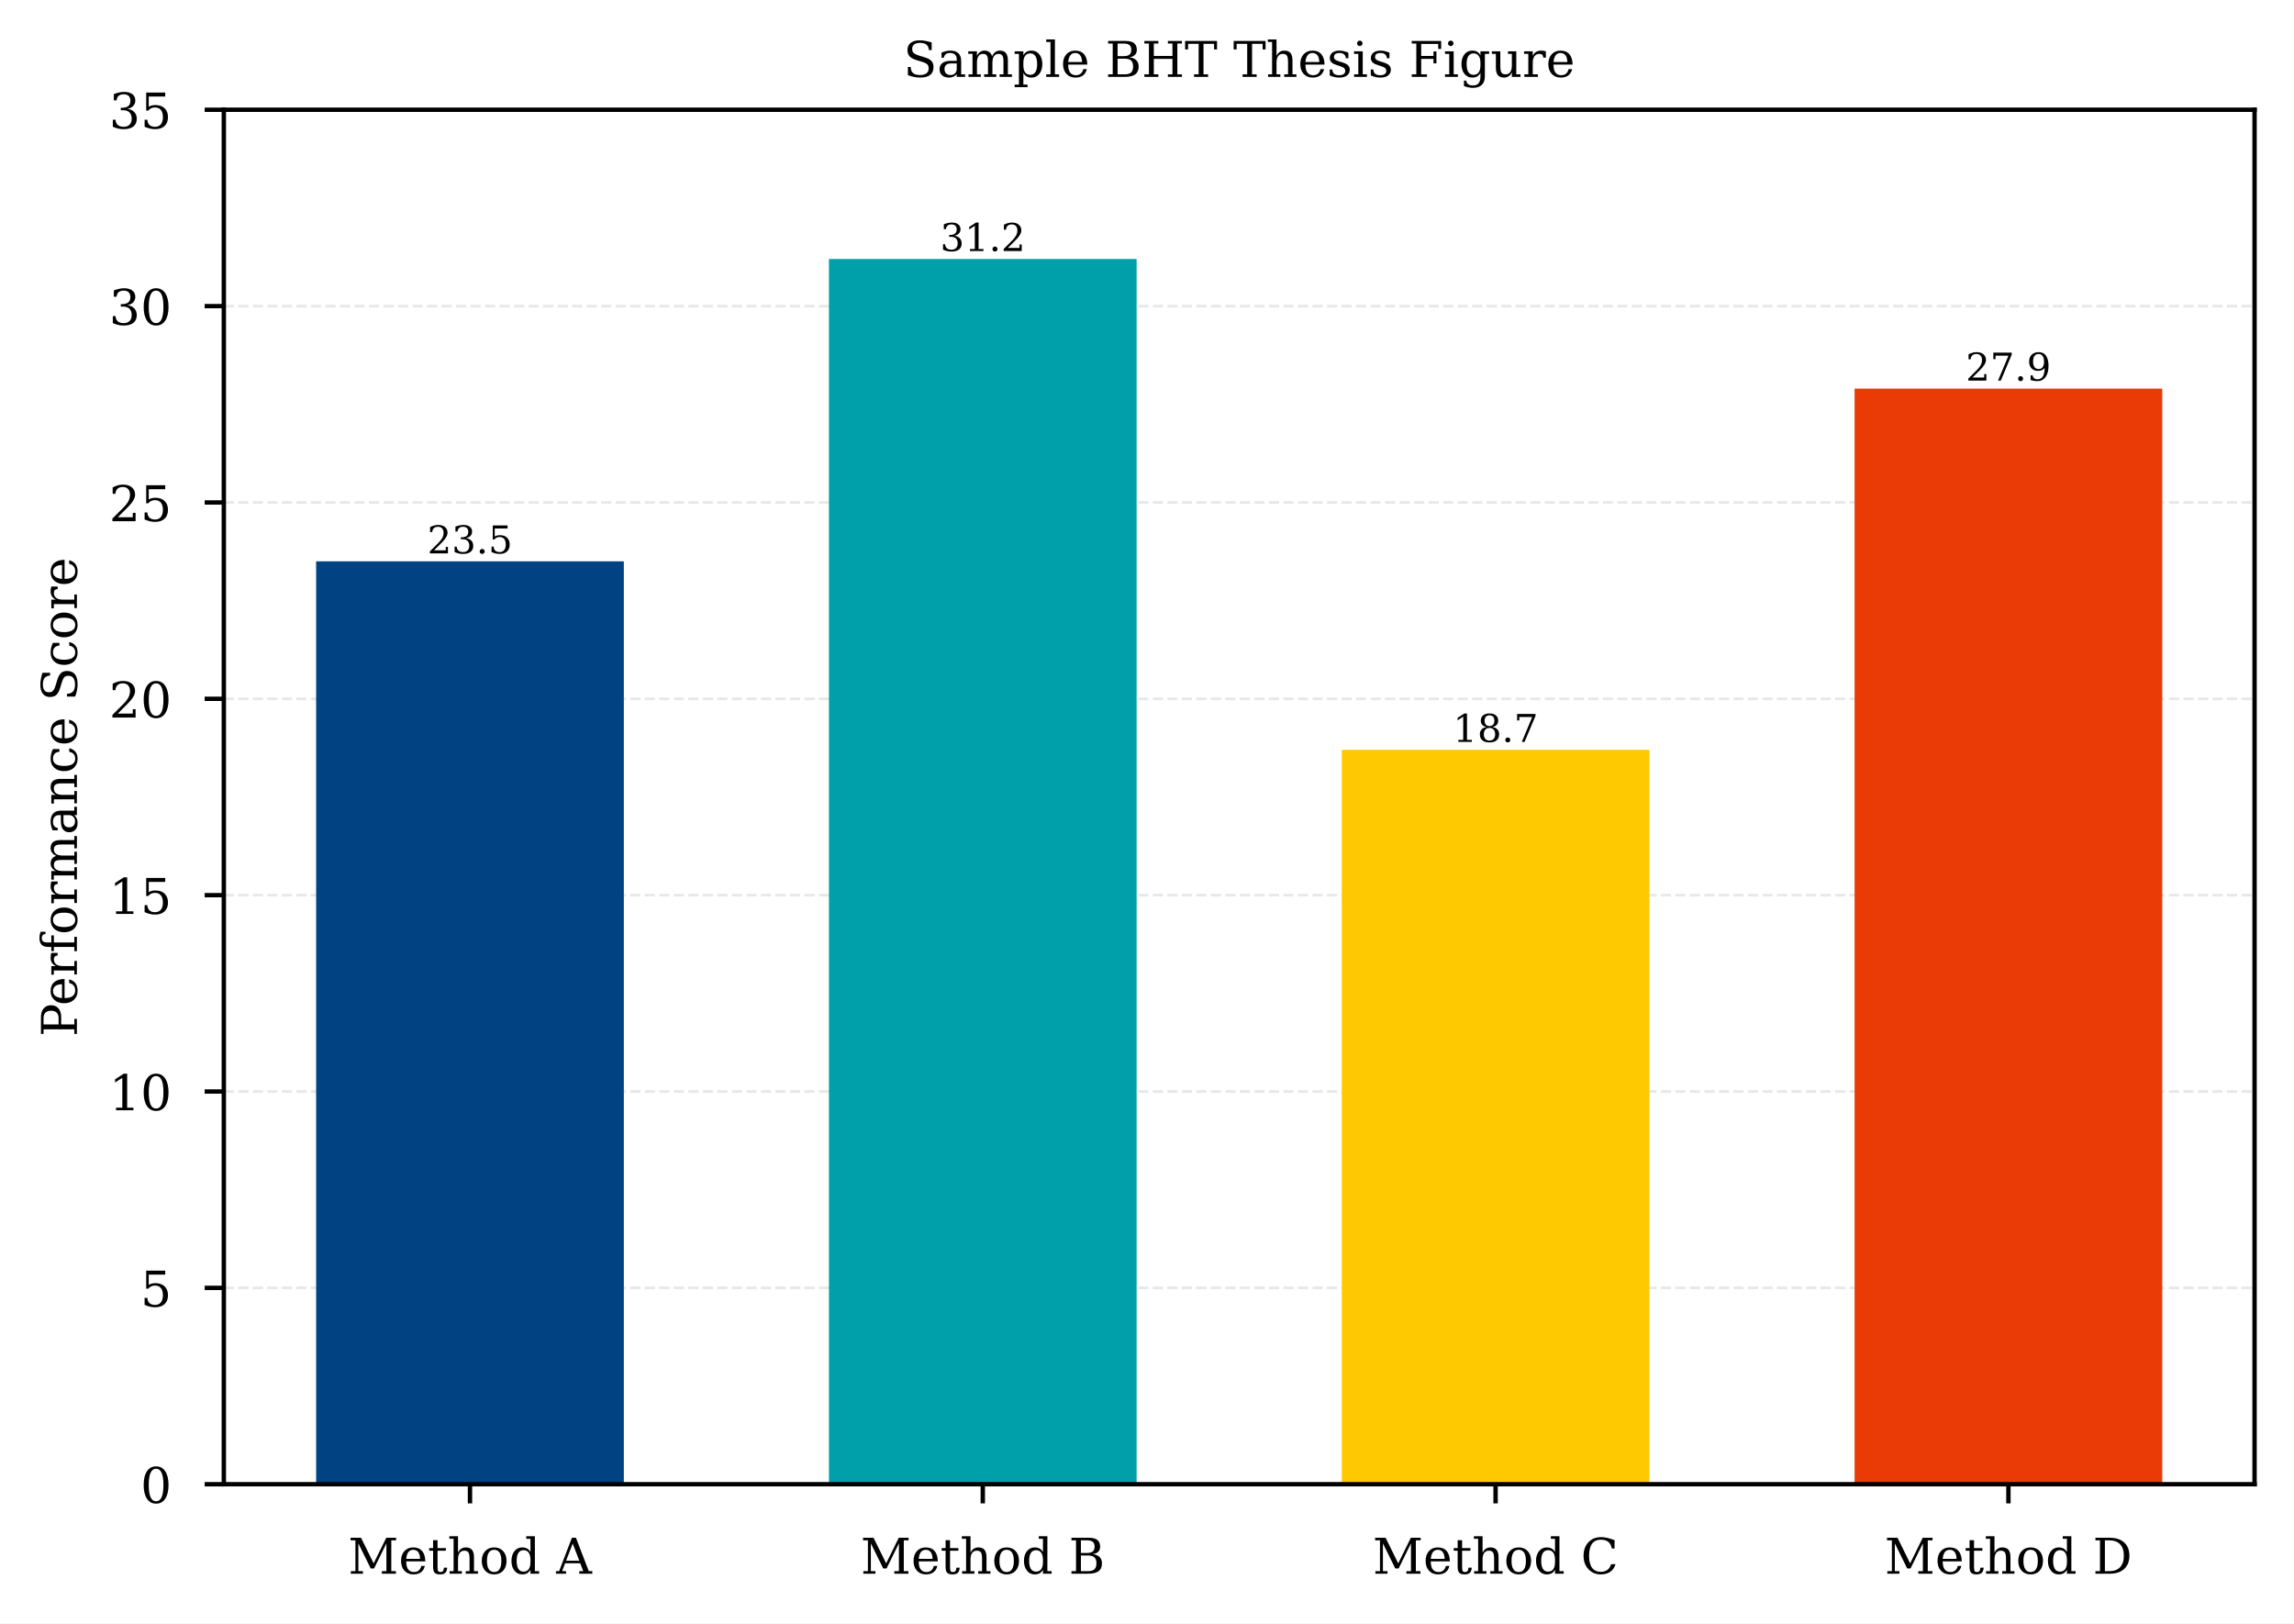
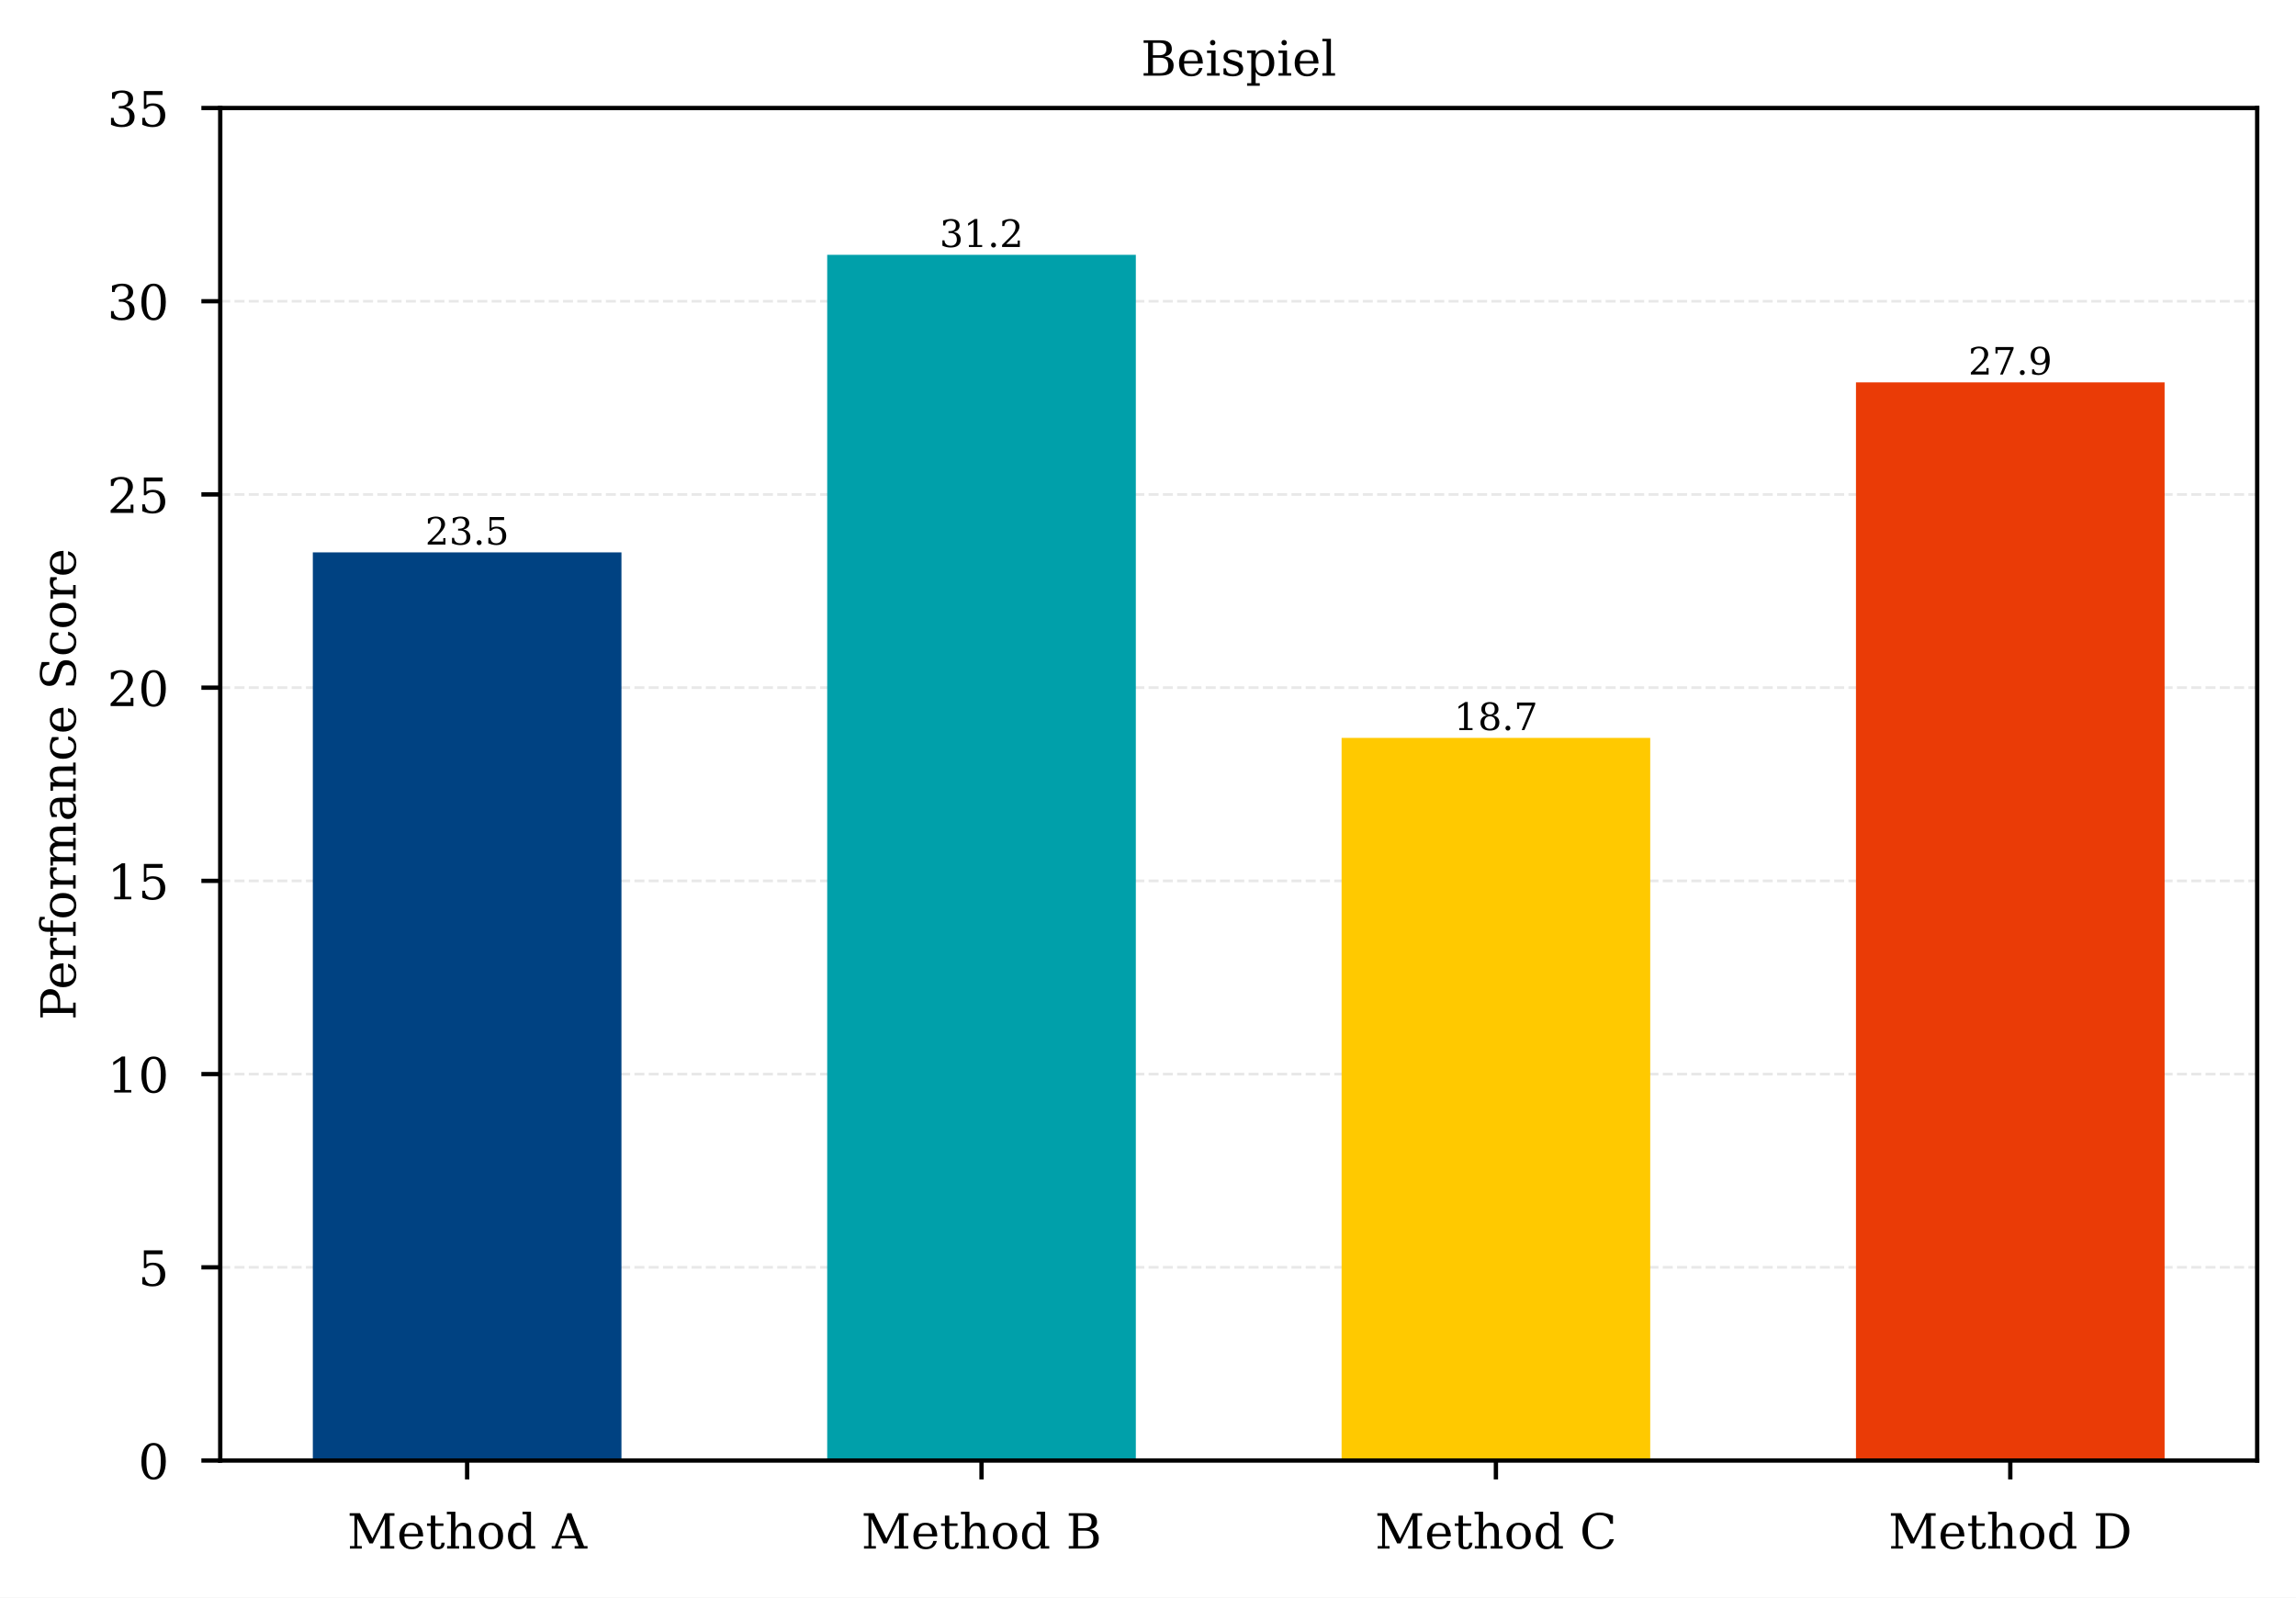
- <svg xmlns="http://www.w3.org/2000/svg" xmlns:xlink="http://www.w3.org/1999/xlink" width="418.8pt" height="296.4pt" viewBox="0 0 418.8 296.4" version="1.1">
+ <svg xmlns="http://www.w3.org/2000/svg" xmlns:xlink="http://www.w3.org/1999/xlink" width="426pt" height="296.4pt" viewBox="0 0 426 296.4" version="1.1">
  <defs>
    <style type="text/css">*{stroke-linejoin: round; stroke-linecap: butt}</style>
  </defs>
  <g id="figure_1">
    <g id="patch_1">
-       <path d="M 0 296.4  L 418.8 296.4  L 418.8 0  L 0 0  z " style="fill: #ffffff" />
+       <path d="M 0 296.4  L 426 296.4  L 426 0  L 0 0  z " style="fill: #ffffff" />
    </g>
    <g id="axes_1">
      <g id="patch_2">
-         <path d="M 40.863 270.989  L 411.6 270.989  L 411.6 20.039  L 40.863 20.039  z " style="fill: #ffffff" />
+         <path d="M 40.863 270.989  L 418.8 270.989  L 418.8 20.039  L 40.863 20.039  z " style="fill: #ffffff" />
      </g>
      <g id="matplotlib.axis_1">
        <g id="xtick_1">
          <g id="line2d_1">
            <defs>
-               <path id="mef5e7366e0" d="M 0 0  L 0 3.5  " style="stroke: #000000; stroke-width: 0.8" />
+               <path id="m18c6b03099" d="M 0 0  L 0 3.5  " style="stroke: #000000; stroke-width: 0.8" />
            </defs>
            <g>
-               <use xlink:href="#mef5e7366e0" x="85.801" y="270.989" style="stroke: #000000; stroke-width: 0.8" />
+               <use xlink:href="#m18c6b03099" x="86.673" y="270.989" style="stroke: #000000; stroke-width: 0.8" />
            </g>
          </g>
          <g id="text_1">
-             <g transform="translate(63.55302 287.3278) scale(0.09 -0.09)">
+             <g transform="translate(64.42574 287.3278) scale(0.09 -0.09)">
              <defs>
                <path id="DejaVuSerif-4d" d="M 353 0  L 353 331  L 947 331  L 947 4331  L 319 4331  L 319 4666  L 1678 4666  L 3316 1344  L 4953 4666  L 6228 4666  L 6228 4331  L 5606 4331  L 5606 331  L 6203 331  L 6203 0  L 4378 0  L 4378 331  L 4972 331  L 4972 3938  L 3372 684  L 2931 684  L 1331 3938  L 1331 331  L 1925 331  L 1925 0  L 353 0  z " transform="scale(0.015625)" />
                <path id="DejaVuSerif-65" d="M 3469 1600  L 991 1600  L 991 1575  Q 991 903 1244 561  Q 1497 219 1991 219  Q 2369 219 2611 417  Q 2853 616 2950 1006  L 3413 1006  Q 3275 459 2904 184  Q 2534 -91 1931 -91  Q 1203 -91 761 389  Q 319 869 319 1663  Q 319 2450 753 2931  Q 1188 3413 1894 3413  Q 2647 3413 3050 2948  Q 3453 2484 3469 1600  z M 2791 1931  Q 2772 2513 2545 2808  Q 2319 3103 1894 3103  Q 1497 3103 1269 2806  Q 1041 2509 991 1931  L 2791 1931  z " transform="scale(0.015625)" />
                <path id="DejaVuSerif-74" d="M 691 2988  L 184 2988  L 184 3322  L 691 3322  L 691 4353  L 1269 4353  L 1269 3322  L 2350 3322  L 2350 2988  L 1269 2988  L 1269 878  Q 1269 456 1350 337  Q 1431 219 1650 219  Q 1875 219 1978 351  Q 2081 484 2088 781  L 2522 781  Q 2497 328 2275 118  Q 2053 -91 1600 -91  Q 1103 -91 897 129  Q 691 350 691 878  L 691 2988  z " transform="scale(0.015625)" />
                <path id="DejaVuSerif-68" d="M 263 0  L 263 331  L 781 331  L 781 4531  L 231 4531  L 231 4863  L 1356 4863  L 1356 2731  Q 1516 3069 1770 3241  Q 2025 3413 2363 3413  Q 2913 3413 3172 3097  Q 3431 2781 3431 2113  L 3431 331  L 3944 331  L 3944 0  L 2356 0  L 2356 331  L 2853 331  L 2853 1931  Q 2853 2541 2704 2764  Q 2556 2988 2175 2988  Q 1775 2988 1565 2697  Q 1356 2406 1356 1850  L 1356 331  L 1856 331  L 1856 0  L 263 0  z " transform="scale(0.015625)" />
                <path id="DejaVuSerif-6f" d="M 1925 219  Q 2388 219 2623 584  Q 2859 950 2859 1663  Q 2859 2375 2623 2739  Q 2388 3103 1925 3103  Q 1463 3103 1227 2739  Q 991 2375 991 1663  Q 991 950 1228 584  Q 1466 219 1925 219  z M 1925 -91  Q 1200 -91 759 389  Q 319 869 319 1663  Q 319 2456 758 2934  Q 1197 3413 1925 3413  Q 2653 3413 3092 2934  Q 3531 2456 3531 1663  Q 3531 869 3092 389  Q 2653 -91 1925 -91  z " transform="scale(0.015625)" />
                <path id="DejaVuSerif-64" d="M 3359 331  L 3909 331  L 3909 0  L 2784 0  L 2784 519  Q 2616 206 2355 57  Q 2094 -91 1709 -91  Q 1097 -91 708 395  Q 319 881 319 1663  Q 319 2444 706 2928  Q 1094 3413 1709 3413  Q 2094 3413 2355 3264  Q 2616 3116 2784 2803  L 2784 4531  L 2241 4531  L 2241 4863  L 3359 4863  L 3359 331  z M 2784 1497  L 2784 1825  Q 2784 2422 2554 2737  Q 2325 3053 1888 3053  Q 1444 3053 1217 2703  Q 991 2353 991 1663  Q 991 975 1217 622  Q 1444 269 1888 269  Q 2325 269 2554 583  Q 2784 897 2784 1497  z " transform="scale(0.015625)" />
                <path id="DejaVuSerif-20" transform="scale(0.015625)" />
                <path id="DejaVuSerif-41" d="M 1281 1691  L 2994 1691  L 2138 3909  L 1281 1691  z M -38 0  L -38 331  L 372 331  L 2034 4666  L 2559 4666  L 4225 331  L 4684 331  L 4684 0  L 2988 0  L 2988 331  L 3506 331  L 3116 1356  L 1153 1356  L 763 331  L 1275 331  L 1275 0  L -38 0  z " transform="scale(0.015625)" />
              </defs>
              <use xlink:href="#DejaVuSerif-4d" />
              <use xlink:href="#DejaVuSerif-65" transform="translate(102.3926 0)" />
              <use xlink:href="#DejaVuSerif-74" transform="translate(161.5723 0)" />
              <use xlink:href="#DejaVuSerif-68" transform="translate(201.7578 0)" />
              <use xlink:href="#DejaVuSerif-6f" transform="translate(266.1621 0)" />
              <use xlink:href="#DejaVuSerif-64" transform="translate(326.3672 0)" />
              <use xlink:href="#DejaVuSerif-20" transform="translate(390.3809 0)" />
              <use xlink:href="#DejaVuSerif-41" transform="translate(422.168 0)" />
            </g>
          </g>
        </g>
        <g id="xtick_2">
          <g id="line2d_2">
            <g>
-               <use xlink:href="#mef5e7366e0" x="179.421" y="270.989" style="stroke: #000000; stroke-width: 0.8" />
+               <use xlink:href="#m18c6b03099" x="182.112" y="270.989" style="stroke: #000000; stroke-width: 0.8" />
            </g>
          </g>
          <g id="text_2">
-             <g transform="translate(157.1164 287.3278) scale(0.09 -0.09)">
+             <g transform="translate(159.8074 287.3278) scale(0.09 -0.09)">
              <defs>
                <path id="DejaVuSerif-42" d="M 1581 331  L 2516 331  Q 3078 331 3337 575  Q 3597 819 3597 1350  Q 3597 1878 3339 2120  Q 3081 2363 2516 2363  L 1581 2363  L 1581 331  z M 1581 2694  L 2375 2694  Q 2888 2694 3123 2891  Q 3359 3088 3359 3513  Q 3359 3941 3123 4136  Q 2888 4331 2375 4331  L 1581 4331  L 1581 2694  z M 353 0  L 353 331  L 947 331  L 947 4331  L 353 4331  L 353 4666  L 2656 4666  Q 3363 4666 3720 4377  Q 4078 4088 4078 3513  Q 4078 3097 3829 2850  Q 3581 2603 3103 2547  Q 3697 2472 4005 2167  Q 4313 1863 4313 1350  Q 4313 656 3875 328  Q 3438 0 2509 0  L 353 0  z " transform="scale(0.015625)" />
              </defs>
              <use xlink:href="#DejaVuSerif-4d" />
              <use xlink:href="#DejaVuSerif-65" transform="translate(102.3926 0)" />
              <use xlink:href="#DejaVuSerif-74" transform="translate(161.5723 0)" />
              <use xlink:href="#DejaVuSerif-68" transform="translate(201.7578 0)" />
              <use xlink:href="#DejaVuSerif-6f" transform="translate(266.1621 0)" />
              <use xlink:href="#DejaVuSerif-64" transform="translate(326.3672 0)" />
              <use xlink:href="#DejaVuSerif-20" transform="translate(390.3809 0)" />
              <use xlink:href="#DejaVuSerif-42" transform="translate(422.168 0)" />
            </g>
          </g>
        </g>
        <g id="xtick_3">
          <g id="line2d_3">
            <g>
-               <use xlink:href="#mef5e7366e0" x="273.041" y="270.989" style="stroke: #000000; stroke-width: 0.8" />
+               <use xlink:href="#m18c6b03099" x="277.55" y="270.989" style="stroke: #000000; stroke-width: 0.8" />
            </g>
          </g>
          <g id="text_3">
-             <g transform="translate(250.6004 287.3278) scale(0.09 -0.09)">
+             <g transform="translate(255.1095 287.3278) scale(0.09 -0.09)">
              <defs>
                <path id="DejaVuSerif-43" d="M 4513 1234  Q 4306 581 3820 245  Q 3334 -91 2591 -91  Q 2134 -91 1743 65  Q 1353 222 1050 525  Q 700 875 529 1320  Q 359 1766 359 2328  Q 359 3416 987 4083  Q 1616 4750 2644 4750  Q 3025 4750 3456 4650  Q 3888 4550 4384 4347  L 4384 3272  L 4031 3272  Q 3916 3859 3567 4137  Q 3219 4416 2591 4416  Q 1844 4416 1459 3886  Q 1075 3356 1075 2328  Q 1075 1303 1459 773  Q 1844 244 2591 244  Q 3113 244 3450 492  Q 3788 741 3938 1234  L 4513 1234  z " transform="scale(0.015625)" />
              </defs>
              <use xlink:href="#DejaVuSerif-4d" />
              <use xlink:href="#DejaVuSerif-65" transform="translate(102.3926 0)" />
              <use xlink:href="#DejaVuSerif-74" transform="translate(161.5723 0)" />
              <use xlink:href="#DejaVuSerif-68" transform="translate(201.7578 0)" />
              <use xlink:href="#DejaVuSerif-6f" transform="translate(266.1621 0)" />
              <use xlink:href="#DejaVuSerif-64" transform="translate(326.3672 0)" />
              <use xlink:href="#DejaVuSerif-20" transform="translate(390.3809 0)" />
              <use xlink:href="#DejaVuSerif-43" transform="translate(422.168 0)" />
            </g>
          </g>
        </g>
        <g id="xtick_4">
          <g id="line2d_4">
            <g>
-               <use xlink:href="#mef5e7366e0" x="366.662" y="270.989" style="stroke: #000000; stroke-width: 0.8" />
+               <use xlink:href="#m18c6b03099" x="372.989" y="270.989" style="stroke: #000000; stroke-width: 0.8" />
            </g>
          </g>
          <g id="text_4">
-             <g transform="translate(344.0563 287.3278) scale(0.09 -0.09)">
+             <g transform="translate(350.3835 287.3278) scale(0.09 -0.09)">
              <defs>
                <path id="DejaVuSerif-44" d="M 1581 331  L 2163 331  Q 3072 331 3558 850  Q 4044 1369 4044 2338  Q 4044 3306 3559 3818  Q 3075 4331 2163 4331  L 1581 4331  L 1581 331  z M 353 0  L 353 331  L 947 331  L 947 4331  L 353 4331  L 353 4666  L 2209 4666  Q 3416 4666 4089 4050  Q 4763 3434 4763 2338  Q 4763 1238 4088 619  Q 3413 0 2209 0  L 353 0  z " transform="scale(0.015625)" />
              </defs>
              <use xlink:href="#DejaVuSerif-4d" />
              <use xlink:href="#DejaVuSerif-65" transform="translate(102.3926 0)" />
              <use xlink:href="#DejaVuSerif-74" transform="translate(161.5723 0)" />
              <use xlink:href="#DejaVuSerif-68" transform="translate(201.7578 0)" />
              <use xlink:href="#DejaVuSerif-6f" transform="translate(266.1621 0)" />
              <use xlink:href="#DejaVuSerif-64" transform="translate(326.3672 0)" />
              <use xlink:href="#DejaVuSerif-20" transform="translate(390.3809 0)" />
              <use xlink:href="#DejaVuSerif-44" transform="translate(422.168 0)" />
            </g>
          </g>
        </g>
      </g>
      <g id="matplotlib.axis_2">
        <g id="ytick_1">
          <g id="line2d_5">
-             <path d="M 40.863 270.989  L 411.6 270.989  " clip-path="url(#p78051f8b49)" style="fill: none; stroke-dasharray: 1.85,0.8; stroke-dashoffset: 0; stroke: #b0b0b0; stroke-opacity: 0.3; stroke-width: 0.5" />
+             <path d="M 40.863 270.989  L 418.8 270.989  " clip-path="url(#p928ef69775)" style="fill: none; stroke-dasharray: 1.85,0.8; stroke-dashoffset: 0; stroke: #b0b0b0; stroke-opacity: 0.3; stroke-width: 0.5" />
          </g>
          <g id="line2d_6">
            <defs>
-               <path id="m7b3b046b04" d="M 0 0  L -3.5 0  " style="stroke: #000000; stroke-width: 0.8" />
+               <path id="m326a66eedf" d="M 0 0  L -3.5 0  " style="stroke: #000000; stroke-width: 0.8" />
            </defs>
            <g>
-               <use xlink:href="#m7b3b046b04" x="40.863" y="270.989" style="stroke: #000000; stroke-width: 0.8" />
+               <use xlink:href="#m326a66eedf" x="40.863" y="270.989" style="stroke: #000000; stroke-width: 0.8" />
            </g>
          </g>
          <g id="text_5">
            <g transform="translate(25.63656 274.4085) scale(0.09 -0.09)">
              <defs>
                <path id="DejaVuSerif-30" d="M 2034 219  Q 2513 219 2750 744  Q 2988 1269 2988 2328  Q 2988 3391 2750 3916  Q 2513 4441 2034 4441  Q 1556 4441 1318 3916  Q 1081 3391 1081 2328  Q 1081 1269 1318 744  Q 1556 219 2034 219  z M 2034 -91  Q 1275 -91 848 546  Q 422 1184 422 2328  Q 422 3475 848 4112  Q 1275 4750 2034 4750  Q 2797 4750 3222 4112  Q 3647 3475 3647 2328  Q 3647 1184 3222 546  Q 2797 -91 2034 -91  z " transform="scale(0.015625)" />
              </defs>
              <use xlink:href="#DejaVuSerif-30" />
            </g>
          </g>
        </g>
        <g id="ytick_2">
          <g id="line2d_7">
-             <path d="M 40.863 235.139  L 411.6 235.139  " clip-path="url(#p78051f8b49)" style="fill: none; stroke-dasharray: 1.85,0.8; stroke-dashoffset: 0; stroke: #b0b0b0; stroke-opacity: 0.3; stroke-width: 0.5" />
+             <path d="M 40.863 235.139  L 418.8 235.139  " clip-path="url(#p928ef69775)" style="fill: none; stroke-dasharray: 1.85,0.8; stroke-dashoffset: 0; stroke: #b0b0b0; stroke-opacity: 0.3; stroke-width: 0.5" />
          </g>
          <g id="line2d_8">
            <g>
-               <use xlink:href="#m7b3b046b04" x="40.863" y="235.139" style="stroke: #000000; stroke-width: 0.8" />
+               <use xlink:href="#m326a66eedf" x="40.863" y="235.139" style="stroke: #000000; stroke-width: 0.8" />
            </g>
          </g>
          <g id="text_6">
            <g transform="translate(25.63656 238.5584) scale(0.09 -0.09)">
              <defs>
                <path id="DejaVuSerif-35" d="M 3219 4666  L 3219 4153  L 1081 4153  L 1081 2816  Q 1244 2928 1461 2984  Q 1678 3041 1947 3041  Q 2703 3041 3140 2622  Q 3578 2203 3578 1478  Q 3578 738 3136 323  Q 2694 -91 1894 -91  Q 1572 -91 1234 -12  Q 897 66 544 225  L 544 1131  L 897 1131  Q 925 688 1179 453  Q 1434 219 1894 219  Q 2388 219 2653 544  Q 2919 869 2919 1478  Q 2919 2084 2655 2407  Q 2391 2731 1894 2731  Q 1613 2731 1398 2631  Q 1184 2531 1019 2322  L 750 2322  L 750 4666  L 3219 4666  z " transform="scale(0.015625)" />
              </defs>
              <use xlink:href="#DejaVuSerif-35" />
            </g>
          </g>
        </g>
        <g id="ytick_3">
          <g id="line2d_9">
-             <path d="M 40.863 199.289  L 411.6 199.289  " clip-path="url(#p78051f8b49)" style="fill: none; stroke-dasharray: 1.85,0.8; stroke-dashoffset: 0; stroke: #b0b0b0; stroke-opacity: 0.3; stroke-width: 0.5" />
+             <path d="M 40.863 199.289  L 418.8 199.289  " clip-path="url(#p928ef69775)" style="fill: none; stroke-dasharray: 1.85,0.8; stroke-dashoffset: 0; stroke: #b0b0b0; stroke-opacity: 0.3; stroke-width: 0.5" />
          </g>
          <g id="line2d_10">
            <g>
-               <use xlink:href="#m7b3b046b04" x="40.863" y="199.289" style="stroke: #000000; stroke-width: 0.8" />
+               <use xlink:href="#m326a66eedf" x="40.863" y="199.289" style="stroke: #000000; stroke-width: 0.8" />
            </g>
          </g>
          <g id="text_7">
            <g transform="translate(19.91031 202.7083) scale(0.09 -0.09)">
              <defs>
                <path id="DejaVuSerif-31" d="M 909 0  L 909 331  L 1722 331  L 1722 4213  L 781 3603  L 781 4013  L 1919 4750  L 2350 4750  L 2350 331  L 3163 331  L 3163 0  L 909 0  z " transform="scale(0.015625)" />
              </defs>
              <use xlink:href="#DejaVuSerif-31" />
              <use xlink:href="#DejaVuSerif-30" transform="translate(63.62305 0)" />
            </g>
          </g>
        </g>
        <g id="ytick_4">
          <g id="line2d_11">
-             <path d="M 40.863 163.439  L 411.6 163.439  " clip-path="url(#p78051f8b49)" style="fill: none; stroke-dasharray: 1.85,0.8; stroke-dashoffset: 0; stroke: #b0b0b0; stroke-opacity: 0.3; stroke-width: 0.5" />
+             <path d="M 40.863 163.439  L 418.8 163.439  " clip-path="url(#p928ef69775)" style="fill: none; stroke-dasharray: 1.85,0.8; stroke-dashoffset: 0; stroke: #b0b0b0; stroke-opacity: 0.3; stroke-width: 0.5" />
          </g>
          <g id="line2d_12">
            <g>
-               <use xlink:href="#m7b3b046b04" x="40.863" y="163.439" style="stroke: #000000; stroke-width: 0.8" />
+               <use xlink:href="#m326a66eedf" x="40.863" y="163.439" style="stroke: #000000; stroke-width: 0.8" />
            </g>
          </g>
          <g id="text_8">
            <g transform="translate(19.91031 166.8582) scale(0.09 -0.09)">
              <use xlink:href="#DejaVuSerif-31" />
              <use xlink:href="#DejaVuSerif-35" transform="translate(63.62305 0)" />
            </g>
          </g>
        </g>
        <g id="ytick_5">
          <g id="line2d_13">
-             <path d="M 40.863 127.589  L 411.6 127.589  " clip-path="url(#p78051f8b49)" style="fill: none; stroke-dasharray: 1.85,0.8; stroke-dashoffset: 0; stroke: #b0b0b0; stroke-opacity: 0.3; stroke-width: 0.5" />
+             <path d="M 40.863 127.589  L 418.8 127.589  " clip-path="url(#p928ef69775)" style="fill: none; stroke-dasharray: 1.85,0.8; stroke-dashoffset: 0; stroke: #b0b0b0; stroke-opacity: 0.3; stroke-width: 0.5" />
          </g>
          <g id="line2d_14">
            <g>
-               <use xlink:href="#m7b3b046b04" x="40.863" y="127.589" style="stroke: #000000; stroke-width: 0.8" />
+               <use xlink:href="#m326a66eedf" x="40.863" y="127.589" style="stroke: #000000; stroke-width: 0.8" />
            </g>
          </g>
          <g id="text_9">
            <g transform="translate(19.91031 131.0082) scale(0.09 -0.09)">
              <defs>
                <path id="DejaVuSerif-32" d="M 819 3553  L 469 3553  L 469 4384  Q 803 4563 1142 4656  Q 1481 4750 1806 4750  Q 2534 4750 2956 4397  Q 3378 4044 3378 3438  Q 3378 2753 2422 1800  Q 2347 1728 2309 1691  L 1131 513  L 3078 513  L 3078 1088  L 3444 1088  L 3444 0  L 434 0  L 434 341  L 1850 1753  Q 2319 2222 2519 2614  Q 2719 3006 2719 3438  Q 2719 3909 2473 4175  Q 2228 4441 1797 4441  Q 1350 4441 1106 4219  Q 863 3997 819 3553  z " transform="scale(0.015625)" />
              </defs>
              <use xlink:href="#DejaVuSerif-32" />
              <use xlink:href="#DejaVuSerif-30" transform="translate(63.62305 0)" />
            </g>
          </g>
        </g>
        <g id="ytick_6">
          <g id="line2d_15">
-             <path d="M 40.863 91.739  L 411.6 91.739  " clip-path="url(#p78051f8b49)" style="fill: none; stroke-dasharray: 1.85,0.8; stroke-dashoffset: 0; stroke: #b0b0b0; stroke-opacity: 0.3; stroke-width: 0.5" />
+             <path d="M 40.863 91.739  L 418.8 91.739  " clip-path="url(#p928ef69775)" style="fill: none; stroke-dasharray: 1.85,0.8; stroke-dashoffset: 0; stroke: #b0b0b0; stroke-opacity: 0.3; stroke-width: 0.5" />
          </g>
          <g id="line2d_16">
            <g>
-               <use xlink:href="#m7b3b046b04" x="40.863" y="91.739" style="stroke: #000000; stroke-width: 0.8" />
+               <use xlink:href="#m326a66eedf" x="40.863" y="91.739" style="stroke: #000000; stroke-width: 0.8" />
            </g>
          </g>
          <g id="text_10">
            <g transform="translate(19.91031 95.15807) scale(0.09 -0.09)">
              <use xlink:href="#DejaVuSerif-32" />
              <use xlink:href="#DejaVuSerif-35" transform="translate(63.62305 0)" />
            </g>
          </g>
        </g>
        <g id="ytick_7">
          <g id="line2d_17">
-             <path d="M 40.863 55.889  L 411.6 55.889  " clip-path="url(#p78051f8b49)" style="fill: none; stroke-dasharray: 1.85,0.8; stroke-dashoffset: 0; stroke: #b0b0b0; stroke-opacity: 0.3; stroke-width: 0.5" />
+             <path d="M 40.863 55.889  L 418.8 55.889  " clip-path="url(#p928ef69775)" style="fill: none; stroke-dasharray: 1.85,0.8; stroke-dashoffset: 0; stroke: #b0b0b0; stroke-opacity: 0.3; stroke-width: 0.5" />
          </g>
          <g id="line2d_18">
            <g>
-               <use xlink:href="#m7b3b046b04" x="40.863" y="55.889" style="stroke: #000000; stroke-width: 0.8" />
+               <use xlink:href="#m326a66eedf" x="40.863" y="55.889" style="stroke: #000000; stroke-width: 0.8" />
            </g>
          </g>
          <g id="text_11">
            <g transform="translate(19.91031 59.30798) scale(0.09 -0.09)">
              <defs>
                <path id="DejaVuSerif-33" d="M 622 4469  Q 988 4606 1323 4678  Q 1659 4750 1953 4750  Q 2638 4750 3022 4454  Q 3406 4159 3406 3634  Q 3406 3213 3140 2930  Q 2875 2647 2388 2547  Q 2963 2466 3280 2130  Q 3597 1794 3597 1259  Q 3597 606 3158 257  Q 2719 -91 1894 -91  Q 1528 -91 1179 -12  Q 831 66 488 225  L 488 1131  L 838 1131  Q 869 681 1141 450  Q 1413 219 1906 219  Q 2384 219 2661 495  Q 2938 772 2938 1253  Q 2938 1803 2653 2086  Q 2369 2369 1819 2369  L 1522 2369  L 1522 2688  L 1678 2688  Q 2225 2688 2498 2914  Q 2772 3141 2772 3597  Q 2772 4006 2547 4223  Q 2322 4441 1900 4441  Q 1478 4441 1245 4241  Q 1013 4041 972 3647  L 622 3647  L 622 4469  z " transform="scale(0.015625)" />
              </defs>
              <use xlink:href="#DejaVuSerif-33" />
              <use xlink:href="#DejaVuSerif-30" transform="translate(63.62305 0)" />
            </g>
          </g>
        </g>
        <g id="ytick_8">
          <g id="line2d_19">
-             <path d="M 40.863 20.039  L 411.6 20.039  " clip-path="url(#p78051f8b49)" style="fill: none; stroke-dasharray: 1.85,0.8; stroke-dashoffset: 0; stroke: #b0b0b0; stroke-opacity: 0.3; stroke-width: 0.5" />
+             <path d="M 40.863 20.039  L 418.8 20.039  " clip-path="url(#p928ef69775)" style="fill: none; stroke-dasharray: 1.85,0.8; stroke-dashoffset: 0; stroke: #b0b0b0; stroke-opacity: 0.3; stroke-width: 0.5" />
          </g>
          <g id="line2d_20">
            <g>
-               <use xlink:href="#m7b3b046b04" x="40.863" y="20.039" style="stroke: #000000; stroke-width: 0.8" />
+               <use xlink:href="#m326a66eedf" x="40.863" y="20.039" style="stroke: #000000; stroke-width: 0.8" />
            </g>
          </g>
          <g id="text_12">
            <g transform="translate(19.91031 23.45789) scale(0.09 -0.09)">
              <use xlink:href="#DejaVuSerif-33" />
              <use xlink:href="#DejaVuSerif-35" transform="translate(63.62305 0)" />
            </g>
          </g>
        </g>
        <g id="text_13">
          <g transform="translate(14.03859 189.2673) rotate(-90) scale(0.09 -0.09)">
            <defs>
              <path id="DejaVuSerif-50" d="M 1581 2375  L 2406 2375  Q 2872 2375 3115 2626  Q 3359 2878 3359 3353  Q 3359 3831 3115 4081  Q 2872 4331 2406 4331  L 1581 4331  L 1581 2375  z M 353 0  L 353 331  L 947 331  L 947 4331  L 353 4331  L 353 4666  L 2559 4666  Q 3259 4666 3668 4311  Q 4078 3956 4078 3353  Q 4078 2753 3668 2397  Q 3259 2041 2559 2041  L 1581 2041  L 1581 331  L 2303 331  L 2303 0  L 353 0  z " transform="scale(0.015625)" />
              <path id="DejaVuSerif-72" d="M 3059 3328  L 3059 2497  L 2728 2497  Q 2713 2744 2591 2866  Q 2469 2988 2234 2988  Q 1809 2988 1582 2694  Q 1356 2400 1356 1850  L 1356 331  L 2022 331  L 2022 0  L 263 0  L 263 331  L 781 331  L 781 2994  L 231 2994  L 231 3322  L 1356 3322  L 1356 2731  Q 1525 3078 1790 3245  Q 2056 3413 2438 3413  Q 2578 3413 2733 3391  Q 2888 3369 3059 3328  z " transform="scale(0.015625)" />
              <path id="DejaVuSerif-66" d="M 2753 4078  L 2450 4078  Q 2447 4313 2317 4434  Q 2188 4556 1941 4556  Q 1619 4556 1487 4379  Q 1356 4203 1356 3750  L 1356 3322  L 2284 3322  L 2284 2988  L 1356 2988  L 1356 331  L 2094 331  L 2094 0  L 231 0  L 231 331  L 781 331  L 781 2988  L 231 2988  L 231 3322  L 781 3322  L 781 3738  Q 781 4294 1070 4578  Q 1359 4863 1919 4863  Q 2128 4863 2337 4825  Q 2547 4788 2753 4709  L 2753 4078  z " transform="scale(0.015625)" />
              <path id="DejaVuSerif-6d" d="M 3316 2675  Q 3481 3041 3739 3227  Q 3997 3413 4341 3413  Q 4863 3413 5119 3089  Q 5375 2766 5375 2113  L 5375 331  L 5894 331  L 5894 0  L 4300 0  L 4300 331  L 4800 331  L 4800 2047  Q 4800 2556 4650 2772  Q 4500 2988 4153 2988  Q 3769 2988 3567 2697  Q 3366 2406 3366 1850  L 3366 331  L 3866 331  L 3866 0  L 2291 0  L 2291 331  L 2791 331  L 2791 2069  Q 2791 2566 2641 2777  Q 2491 2988 2144 2988  Q 1759 2988 1557 2697  Q 1356 2406 1356 1850  L 1356 331  L 1856 331  L 1856 0  L 263 0  L 263 331  L 781 331  L 781 2994  L 231 2994  L 231 3322  L 1356 3322  L 1356 2731  Q 1516 3063 1762 3238  Q 2009 3413 2322 3413  Q 2709 3413 2968 3220  Q 3228 3028 3316 2675  z " transform="scale(0.015625)" />
              <path id="DejaVuSerif-61" d="M 2547 1044  L 2547 1747  L 1806 1747  Q 1378 1747 1168 1562  Q 959 1378 959 997  Q 959 650 1171 447  Q 1384 244 1747 244  Q 2106 244 2326 466  Q 2547 688 2547 1044  z M 3122 2075  L 3122 331  L 3634 331  L 3634 0  L 2547 0  L 2547 359  Q 2356 128 2106 18  Q 1856 -91 1522 -91  Q 969 -91 644 203  Q 319 497 319 997  Q 319 1513 691 1797  Q 1063 2081 1741 2081  L 2547 2081  L 2547 2309  Q 2547 2688 2317 2895  Q 2088 3103 1672 3103  Q 1328 3103 1125 2947  Q 922 2791 872 2484  L 575 2484  L 575 3156  Q 875 3284 1158 3348  Q 1441 3413 1709 3413  Q 2400 3413 2761 3070  Q 3122 2728 3122 2075  z " transform="scale(0.015625)" />
              <path id="DejaVuSerif-6e" d="M 263 0  L 263 331  L 781 331  L 781 2988  L 231 2988  L 231 3322  L 1356 3322  L 1356 2731  Q 1516 3069 1770 3241  Q 2025 3413 2363 3413  Q 2913 3413 3172 3097  Q 3431 2781 3431 2113  L 3431 331  L 3944 331  L 3944 0  L 2356 0  L 2356 331  L 2853 331  L 2853 1931  Q 2853 2541 2703 2767  Q 2553 2994 2175 2994  Q 1775 2994 1565 2701  Q 1356 2409 1356 1850  L 1356 331  L 1856 331  L 1856 0  L 263 0  z " transform="scale(0.015625)" />
              <path id="DejaVuSerif-63" d="M 3291 997  Q 3169 466 2822 187  Q 2475 -91 1925 -91  Q 1200 -91 759 389  Q 319 869 319 1663  Q 319 2459 759 2936  Q 1200 3413 1925 3413  Q 2241 3413 2553 3339  Q 2866 3266 3181 3116  L 3181 2266  L 2847 2266  Q 2781 2703 2561 2903  Q 2341 3103 1931 3103  Q 1466 3103 1228 2742  Q 991 2381 991 1663  Q 991 944 1227 581  Q 1463 219 1931 219  Q 2303 219 2525 412  Q 2747 606 2828 997  L 3291 997  z " transform="scale(0.015625)" />
              <path id="DejaVuSerif-53" d="M 594 225  L 594 1288  L 953 1284  Q 969 753 1261 498  Q 1553 244 2150 244  Q 2706 244 2998 464  Q 3291 684 3291 1106  Q 3291 1444 3114 1625  Q 2938 1806 2369 1978  L 1753 2163  Q 1084 2366 811 2669  Q 538 2972 538 3500  Q 538 4094 959 4422  Q 1381 4750 2144 4750  Q 2469 4750 2856 4679  Q 3244 4609 3681 4475  L 3681 3481  L 3328 3481  Q 3275 3975 2998 4195  Q 2722 4416 2156 4416  Q 1663 4416 1405 4214  Q 1147 4013 1147 3628  Q 1147 3294 1340 3103  Q 1534 2913 2163 2725  L 2741 2553  Q 3375 2363 3645 2067  Q 3916 1772 3916 1275  Q 3916 597 3481 253  Q 3047 -91 2188 -91  Q 1803 -91 1404 -12  Q 1006 66 594 225  z " transform="scale(0.015625)" />
            </defs>
            <use xlink:href="#DejaVuSerif-50" />
            <use xlink:href="#DejaVuSerif-65" transform="translate(62.78516 0)" />
            <use xlink:href="#DejaVuSerif-72" transform="translate(121.9648 0)" />
            <use xlink:href="#DejaVuSerif-66" transform="translate(169.7676 0)" />
            <use xlink:href="#DejaVuSerif-6f" transform="translate(206.7793 0)" />
            <use xlink:href="#DejaVuSerif-72" transform="translate(266.9844 0)" />
            <use xlink:href="#DejaVuSerif-6d" transform="translate(314.7871 0)" />
            <use xlink:href="#DejaVuSerif-61" transform="translate(409.6113 0)" />
            <use xlink:href="#DejaVuSerif-6e" transform="translate(469.2305 0)" />
            <use xlink:href="#DejaVuSerif-63" transform="translate(533.6348 0)" />
            <use xlink:href="#DejaVuSerif-65" transform="translate(589.6406 0)" />
            <use xlink:href="#DejaVuSerif-20" transform="translate(648.8203 0)" />
            <use xlink:href="#DejaVuSerif-53" transform="translate(680.6074 0)" />
            <use xlink:href="#DejaVuSerif-63" transform="translate(749.1133 0)" />
            <use xlink:href="#DejaVuSerif-6f" transform="translate(805.1191 0)" />
            <use xlink:href="#DejaVuSerif-72" transform="translate(865.3242 0)" />
            <use xlink:href="#DejaVuSerif-65" transform="translate(913.127 0)" />
          </g>
        </g>
      </g>
      <g id="patch_3">
-         <path d="M 57.714 270.989  L 113.887 270.989  L 113.887 102.494  L 57.714 102.494  z " clip-path="url(#p78051f8b49)" style="fill: #004282" />
+         <path d="M 58.042 270.989  L 115.305 270.989  L 115.305 102.494  L 58.042 102.494  z " clip-path="url(#p928ef69775)" style="fill: #004282" />
      </g>
      <g id="patch_4">
-         <path d="M 151.335 270.989  L 207.507 270.989  L 207.507 47.285  L 151.335 47.285  z " clip-path="url(#p78051f8b49)" style="fill: #00a0aa" />
+         <path d="M 153.48 270.989  L 210.743 270.989  L 210.743 47.285  L 153.48 47.285  z " clip-path="url(#p928ef69775)" style="fill: #00a0aa" />
      </g>
      <g id="patch_5">
-         <path d="M 244.955 270.989  L 301.127 270.989  L 301.127 136.91  L 244.955 136.91  z " clip-path="url(#p78051f8b49)" style="fill: #ffc900" />
+         <path d="M 248.919 270.989  L 306.182 270.989  L 306.182 136.91  L 248.919 136.91  z " clip-path="url(#p928ef69775)" style="fill: #ffc900" />
      </g>
      <g id="patch_6">
-         <path d="M 338.576 270.989  L 394.748 270.989  L 394.748 70.946  L 338.576 70.946  z " clip-path="url(#p78051f8b49)" style="fill: #ea3b06" />
+         <path d="M 344.357 270.989  L 401.621 270.989  L 401.621 70.946  L 344.357 70.946  z " clip-path="url(#p928ef69775)" style="fill: #ea3b06" />
      </g>
      <g id="patch_7">
        <path d="M 40.863 270.989  L 40.863 20.039  " style="fill: none; stroke: #000000; stroke-width: 0.8; stroke-linejoin: miter; stroke-linecap: square" />
      </g>
      <g id="patch_8">
-         <path d="M 411.6 270.989  L 411.6 20.039  " style="fill: none; stroke: #000000; stroke-width: 0.8; stroke-linejoin: miter; stroke-linecap: square" />
+         <path d="M 418.8 270.989  L 418.8 20.039  " style="fill: none; stroke: #000000; stroke-width: 0.8; stroke-linejoin: miter; stroke-linecap: square" />
      </g>
      <g id="patch_9">
-         <path d="M 40.863 270.989  L 411.6 270.989  " style="fill: none; stroke: #000000; stroke-width: 0.8; stroke-linejoin: miter; stroke-linecap: square" />
+         <path d="M 40.863 270.989  L 418.8 270.989  " style="fill: none; stroke: #000000; stroke-width: 0.8; stroke-linejoin: miter; stroke-linecap: square" />
      </g>
      <g id="patch_10">
-         <path d="M 40.863 20.039  L 411.6 20.039  " style="fill: none; stroke: #000000; stroke-width: 0.8; stroke-linejoin: miter; stroke-linecap: square" />
+         <path d="M 40.863 20.039  L 418.8 20.039  " style="fill: none; stroke: #000000; stroke-width: 0.8; stroke-linejoin: miter; stroke-linecap: square" />
      </g>
      <g id="text_14">
-         <g transform="translate(78.00763 101.038) scale(0.07 -0.07)">
+         <g transform="translate(78.88035 101.038) scale(0.07 -0.07)">
          <defs>
            <path id="DejaVuSerif-2e" d="M 603 325  Q 603 500 722 622  Q 841 744 1019 744  Q 1191 744 1312 622  Q 1434 500 1434 325  Q 1434 153 1312 31  Q 1191 -91 1019 -91  Q 841 -91 722 29  Q 603 150 603 325  z " transform="scale(0.015625)" />
          </defs>
          <use xlink:href="#DejaVuSerif-32" />
          <use xlink:href="#DejaVuSerif-33" transform="translate(63.62305 0)" />
          <use xlink:href="#DejaVuSerif-2e" transform="translate(127.2461 0)" />
          <use xlink:href="#DejaVuSerif-35" transform="translate(159.0332 0)" />
        </g>
      </g>
      <g id="text_15">
-         <g transform="translate(171.628 45.82888) scale(0.07 -0.07)">
+         <g transform="translate(174.3189 45.82888) scale(0.07 -0.07)">
          <use xlink:href="#DejaVuSerif-33" />
          <use xlink:href="#DejaVuSerif-31" transform="translate(63.62305 0)" />
          <use xlink:href="#DejaVuSerif-2e" transform="translate(127.2461 0)" />
          <use xlink:href="#DejaVuSerif-32" transform="translate(159.0332 0)" />
        </g>
      </g>
      <g id="text_16">
-         <g transform="translate(265.2484 135.4541) scale(0.07 -0.07)">
+         <g transform="translate(269.7575 135.4541) scale(0.07 -0.07)">
          <defs>
            <path id="DejaVuSerif-38" d="M 2981 1275  Q 2981 1775 2732 2051  Q 2484 2328 2034 2328  Q 1584 2328 1336 2051  Q 1088 1775 1088 1275  Q 1088 772 1336 495  Q 1584 219 2034 219  Q 2484 219 2732 495  Q 2981 772 2981 1275  z M 2853 3541  Q 2853 3966 2637 4203  Q 2422 4441 2034 4441  Q 1650 4441 1433 4203  Q 1216 3966 1216 3541  Q 1216 3113 1433 2875  Q 1650 2638 2034 2638  Q 2422 2638 2637 2875  Q 2853 3113 2853 3541  z M 2516 2484  Q 3047 2413 3344 2092  Q 3641 1772 3641 1275  Q 3641 619 3225 264  Q 2809 -91 2034 -91  Q 1263 -91 845 264  Q 428 619 428 1275  Q 428 1772 725 2092  Q 1022 2413 1556 2484  Q 1084 2569 832 2842  Q 581 3116 581 3541  Q 581 4103 968 4426  Q 1356 4750 2034 4750  Q 2713 4750 3100 4426  Q 3488 4103 3488 3541  Q 3488 3116 3236 2842  Q 2984 2569 2516 2484  z " transform="scale(0.015625)" />
            <path id="DejaVuSerif-37" d="M 3609 4347  L 1784 0  L 1319 0  L 3059 4153  L 903 4153  L 903 3578  L 538 3578  L 538 4666  L 3609 4666  L 3609 4347  z " transform="scale(0.015625)" />
          </defs>
          <use xlink:href="#DejaVuSerif-31" />
          <use xlink:href="#DejaVuSerif-38" transform="translate(63.62305 0)" />
          <use xlink:href="#DejaVuSerif-2e" transform="translate(127.2461 0)" />
          <use xlink:href="#DejaVuSerif-37" transform="translate(159.0332 0)" />
        </g>
      </g>
      <g id="text_17">
-         <g transform="translate(358.8688 69.48994) scale(0.07 -0.07)">
+         <g transform="translate(365.196 69.48994) scale(0.07 -0.07)">
          <defs>
            <path id="DejaVuSerif-39" d="M 2994 2091  Q 2784 1856 2512 1740  Q 2241 1625 1900 1625  Q 1206 1625 804 2044  Q 403 2463 403 3188  Q 403 3897 839 4323  Q 1275 4750 2003 4750  Q 2794 4750 3217 4161  Q 3641 3572 3641 2478  Q 3641 1253 3137 581  Q 2634 -91 1722 -91  Q 1475 -91 1203 -44  Q 931 3 647 97  L 647 872  L 997 872  Q 1038 556 1241 387  Q 1444 219 1784 219  Q 2391 219 2687 676  Q 2984 1134 2994 2091  z M 1978 4441  Q 1534 4441 1298 4117  Q 1063 3794 1063 3188  Q 1063 2581 1298 2256  Q 1534 1931 1978 1931  Q 2422 1931 2658 2245  Q 2894 2559 2894 3150  Q 2894 3772 2656 4106  Q 2419 4441 1978 4441  z " transform="scale(0.015625)" />
          </defs>
          <use xlink:href="#DejaVuSerif-32" />
          <use xlink:href="#DejaVuSerif-37" transform="translate(63.62305 0)" />
          <use xlink:href="#DejaVuSerif-2e" transform="translate(127.2461 0)" />
          <use xlink:href="#DejaVuSerif-39" transform="translate(159.0332 0)" />
        </g>
      </g>
      <g id="text_18">
-         <g transform="translate(164.9159 14.03859) scale(0.09 -0.09)">
+         <g transform="translate(211.6898 14.03859) scale(0.09 -0.09)">
          <defs>
+             <path id="DejaVuSerif-69" d="M 622 4353  Q 622 4497 726 4603  Q 831 4709 978 4709  Q 1122 4709 1226 4603  Q 1331 4497 1331 4353  Q 1331 4206 1228 4103  Q 1125 4000 978 4000  Q 831 4000 726 4103  Q 622 4206 622 4353  z M 1356 331  L 1900 331  L 1900 0  L 231 0  L 231 331  L 781 331  L 781 2988  L 231 2988  L 231 3322  L 1356 3322  L 1356 331  z " transform="scale(0.015625)" />
+             <path id="DejaVuSerif-73" d="M 359 184  L 359 959  L 691 959  Q 703 588 923 403  Q 1144 219 1575 219  Q 1963 219 2166 364  Q 2369 509 2369 788  Q 2369 1006 2220 1140  Q 2072 1275 1594 1428  L 1178 1569  Q 750 1706 558 1912  Q 366 2119 366 2438  Q 366 2894 700 3153  Q 1034 3413 1625 3413  Q 1888 3413 2178 3344  Q 2469 3275 2778 3144  L 2778 2419  L 2447 2419  Q 2434 2741 2221 2922  Q 2009 3103 1644 3103  Q 1281 3103 1095 2975  Q 909 2847 909 2591  Q 909 2381 1050 2254  Q 1191 2128 1613 1997  L 2069 1856  Q 2541 1709 2748 1489  Q 2956 1269 2956 922  Q 2956 450 2595 179  Q 2234 -91 1600 -91  Q 1278 -91 972 -22  Q 666 47 359 184  z " transform="scale(0.015625)" />
            <path id="DejaVuSerif-70" d="M 1313 1825  L 1313 1497  Q 1313 897 1542 583  Q 1772 269 2209 269  Q 2650 269 2876 622  Q 3103 975 3103 1663  Q 3103 2353 2876 2703  Q 2650 3053 2209 3053  Q 1772 3053 1542 2737  Q 1313 2422 1313 1825  z M 738 2988  L 184 2988  L 184 3322  L 1313 3322  L 1313 2803  Q 1481 3116 1742 3264  Q 2003 3413 2388 3413  Q 3000 3413 3387 2928  Q 3775 2444 3775 1663  Q 3775 881 3387 395  Q 3000 -91 2388 -91  Q 2003 -91 1742 57  Q 1481 206 1313 519  L 1313 -997  L 1856 -997  L 1856 -1331  L 184 -1331  L 184 -997  L 738 -997  L 738 2988  z " transform="scale(0.015625)" />
            <path id="DejaVuSerif-6c" d="M 1313 331  L 1856 331  L 1856 0  L 184 0  L 184 331  L 738 331  L 738 4531  L 184 4531  L 184 4863  L 1313 4863  L 1313 331  z " transform="scale(0.015625)" />
-             <path id="DejaVuSerif-48" d="M 353 0  L 353 331  L 947 331  L 947 4331  L 353 4331  L 353 4666  L 2175 4666  L 2175 4331  L 1581 4331  L 1581 2719  L 4000 2719  L 4000 4331  L 3406 4331  L 3406 4666  L 5228 4666  L 5228 4331  L 4634 4331  L 4634 331  L 5228 331  L 5228 0  L 3406 0  L 3406 331  L 4000 331  L 4000 2338  L 1581 2338  L 1581 331  L 2175 331  L 2175 0  L 353 0  z " transform="scale(0.015625)" />
-             <path id="DejaVuSerif-54" d="M 1222 0  L 1222 331  L 1819 331  L 1819 4294  L 447 4294  L 447 3566  L 63 3566  L 63 4666  L 4206 4666  L 4206 3566  L 3822 3566  L 3822 4294  L 2450 4294  L 2450 331  L 3047 331  L 3047 0  L 1222 0  z " transform="scale(0.015625)" />
-             <path id="DejaVuSerif-73" d="M 359 184  L 359 959  L 691 959  Q 703 588 923 403  Q 1144 219 1575 219  Q 1963 219 2166 364  Q 2369 509 2369 788  Q 2369 1006 2220 1140  Q 2072 1275 1594 1428  L 1178 1569  Q 750 1706 558 1912  Q 366 2119 366 2438  Q 366 2894 700 3153  Q 1034 3413 1625 3413  Q 1888 3413 2178 3344  Q 2469 3275 2778 3144  L 2778 2419  L 2447 2419  Q 2434 2741 2221 2922  Q 2009 3103 1644 3103  Q 1281 3103 1095 2975  Q 909 2847 909 2591  Q 909 2381 1050 2254  Q 1191 2128 1613 1997  L 2069 1856  Q 2541 1709 2748 1489  Q 2956 1269 2956 922  Q 2956 450 2595 179  Q 2234 -91 1600 -91  Q 1278 -91 972 -22  Q 666 47 359 184  z " transform="scale(0.015625)" />
-             <path id="DejaVuSerif-69" d="M 622 4353  Q 622 4497 726 4603  Q 831 4709 978 4709  Q 1122 4709 1226 4603  Q 1331 4497 1331 4353  Q 1331 4206 1228 4103  Q 1125 4000 978 4000  Q 831 4000 726 4103  Q 622 4206 622 4353  z M 1356 331  L 1900 331  L 1900 0  L 231 0  L 231 331  L 781 331  L 781 2988  L 231 2988  L 231 3322  L 1356 3322  L 1356 331  z " transform="scale(0.015625)" />
-             <path id="DejaVuSerif-46" d="M 353 0  L 353 331  L 947 331  L 947 4331  L 353 4331  L 353 4666  L 4172 4666  L 4172 3628  L 3788 3628  L 3788 4281  L 1581 4281  L 1581 2719  L 3175 2719  L 3175 3303  L 3559 3303  L 3559 1753  L 3175 1753  L 3175 2338  L 1581 2338  L 1581 331  L 2328 331  L 2328 0  L 353 0  z " transform="scale(0.015625)" />
-             <path id="DejaVuSerif-67" d="M 3359 2988  L 3359 72  Q 3359 -644 2965 -1033  Q 2572 -1422 1844 -1422  Q 1516 -1422 1216 -1362  Q 916 -1303 641 -1184  L 641 -488  L 941 -488  Q 997 -813 1206 -963  Q 1416 -1113 1806 -1113  Q 2313 -1113 2548 -827  Q 2784 -541 2784 72  L 2784 519  Q 2616 206 2355 57  Q 2094 -91 1709 -91  Q 1097 -91 708 395  Q 319 881 319 1663  Q 319 2444 706 2928  Q 1094 3413 1709 3413  Q 2094 3413 2355 3264  Q 2616 3116 2784 2803  L 2784 3322  L 3909 3322  L 3909 2988  L 3359 2988  z M 2784 1825  Q 2784 2422 2554 2737  Q 2325 3053 1888 3053  Q 1444 3053 1217 2703  Q 991 2353 991 1663  Q 991 975 1217 622  Q 1444 269 1888 269  Q 2325 269 2554 583  Q 2784 897 2784 1497  L 2784 1825  z " transform="scale(0.015625)" />
-             <path id="DejaVuSerif-75" d="M 2266 3322  L 3341 3322  L 3341 331  L 3884 331  L 3884 0  L 2766 0  L 2766 588  Q 2606 256 2353 82  Q 2100 -91 1766 -91  Q 1213 -91 952 223  Q 691 538 691 1209  L 691 2988  L 172 2988  L 172 3322  L 1269 3322  L 1269 1388  Q 1269 781 1417 556  Q 1566 331 1947 331  Q 2347 331 2556 625  Q 2766 919 2766 1478  L 2766 2988  L 2266 2988  L 2266 3322  z " transform="scale(0.015625)" />
          </defs>
-           <use xlink:href="#DejaVuSerif-53" />
-           <use xlink:href="#DejaVuSerif-61" transform="translate(68.50586 0)" />
-           <use xlink:href="#DejaVuSerif-6d" transform="translate(128.125 0)" />
-           <use xlink:href="#DejaVuSerif-70" transform="translate(222.9492 0)" />
-           <use xlink:href="#DejaVuSerif-6c" transform="translate(286.9629 0)" />
-           <use xlink:href="#DejaVuSerif-65" transform="translate(318.9453 0)" />
-           <use xlink:href="#DejaVuSerif-20" transform="translate(378.125 0)" />
-           <use xlink:href="#DejaVuSerif-42" transform="translate(409.9121 0)" />
-           <use xlink:href="#DejaVuSerif-48" transform="translate(483.3984 0)" />
-           <use xlink:href="#DejaVuSerif-54" transform="translate(570.6055 0)" />
-           <use xlink:href="#DejaVuSerif-20" transform="translate(637.3047 0)" />
-           <use xlink:href="#DejaVuSerif-54" transform="translate(669.0918 0)" />
-           <use xlink:href="#DejaVuSerif-68" transform="translate(735.791 0)" />
-           <use xlink:href="#DejaVuSerif-65" transform="translate(800.1953 0)" />
-           <use xlink:href="#DejaVuSerif-73" transform="translate(859.375 0)" />
-           <use xlink:href="#DejaVuSerif-69" transform="translate(910.6934 0)" />
-           <use xlink:href="#DejaVuSerif-73" transform="translate(942.6758 0)" />
-           <use xlink:href="#DejaVuSerif-20" transform="translate(993.9941 0)" />
-           <use xlink:href="#DejaVuSerif-46" transform="translate(1025.781 0)" />
-           <use xlink:href="#DejaVuSerif-69" transform="translate(1095.166 0)" />
-           <use xlink:href="#DejaVuSerif-67" transform="translate(1127.148 0)" />
-           <use xlink:href="#DejaVuSerif-75" transform="translate(1191.162 0)" />
-           <use xlink:href="#DejaVuSerif-72" transform="translate(1255.566 0)" />
-           <use xlink:href="#DejaVuSerif-65" transform="translate(1303.369 0)" />
+           <use xlink:href="#DejaVuSerif-42" />
+           <use xlink:href="#DejaVuSerif-65" transform="translate(73.48633 0)" />
+           <use xlink:href="#DejaVuSerif-69" transform="translate(132.666 0)" />
+           <use xlink:href="#DejaVuSerif-73" transform="translate(164.6484 0)" />
+           <use xlink:href="#DejaVuSerif-70" transform="translate(215.9668 0)" />
+           <use xlink:href="#DejaVuSerif-69" transform="translate(279.9805 0)" />
+           <use xlink:href="#DejaVuSerif-65" transform="translate(311.9629 0)" />
+           <use xlink:href="#DejaVuSerif-6c" transform="translate(371.1426 0)" />
        </g>
      </g>
    </g>
  </g>
  <defs>
-     <clipPath id="p78051f8b49">
-       <rect x="40.863" y="20.039" width="370.737" height="250.951" />
+     <clipPath id="p928ef69775">
+       <rect x="40.863" y="20.039" width="377.937" height="250.951" />
    </clipPath>
  </defs>
</svg>
